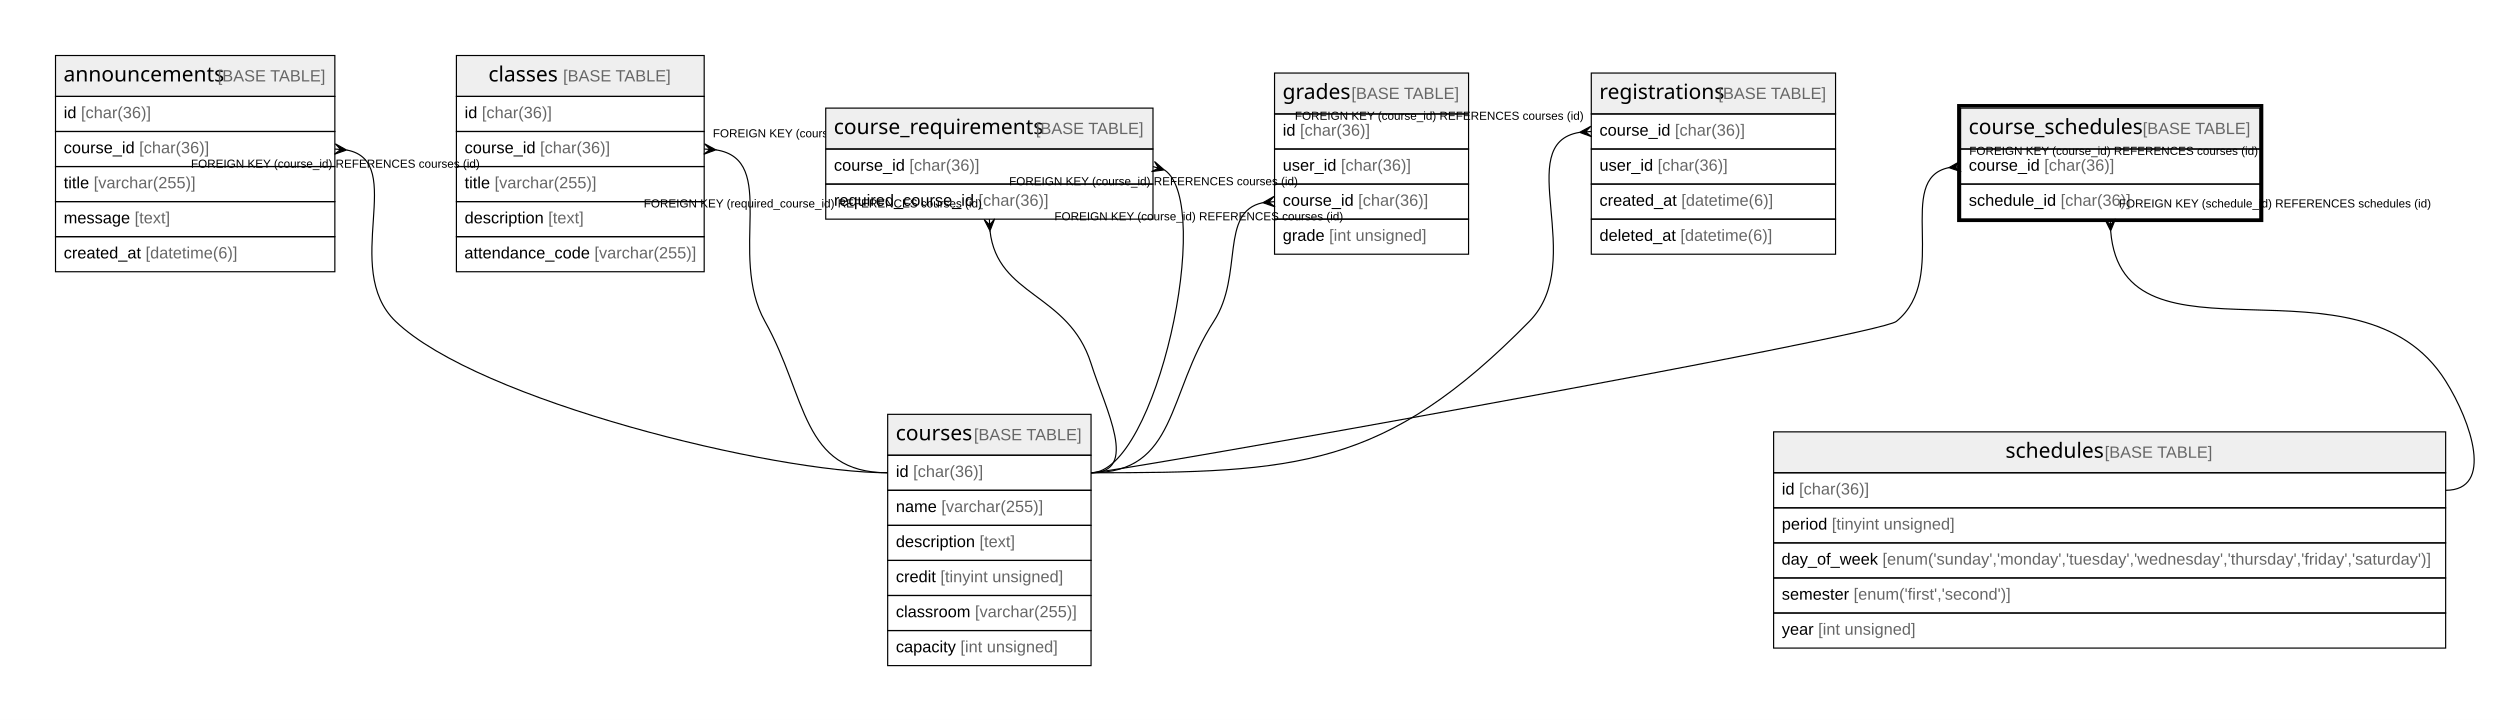
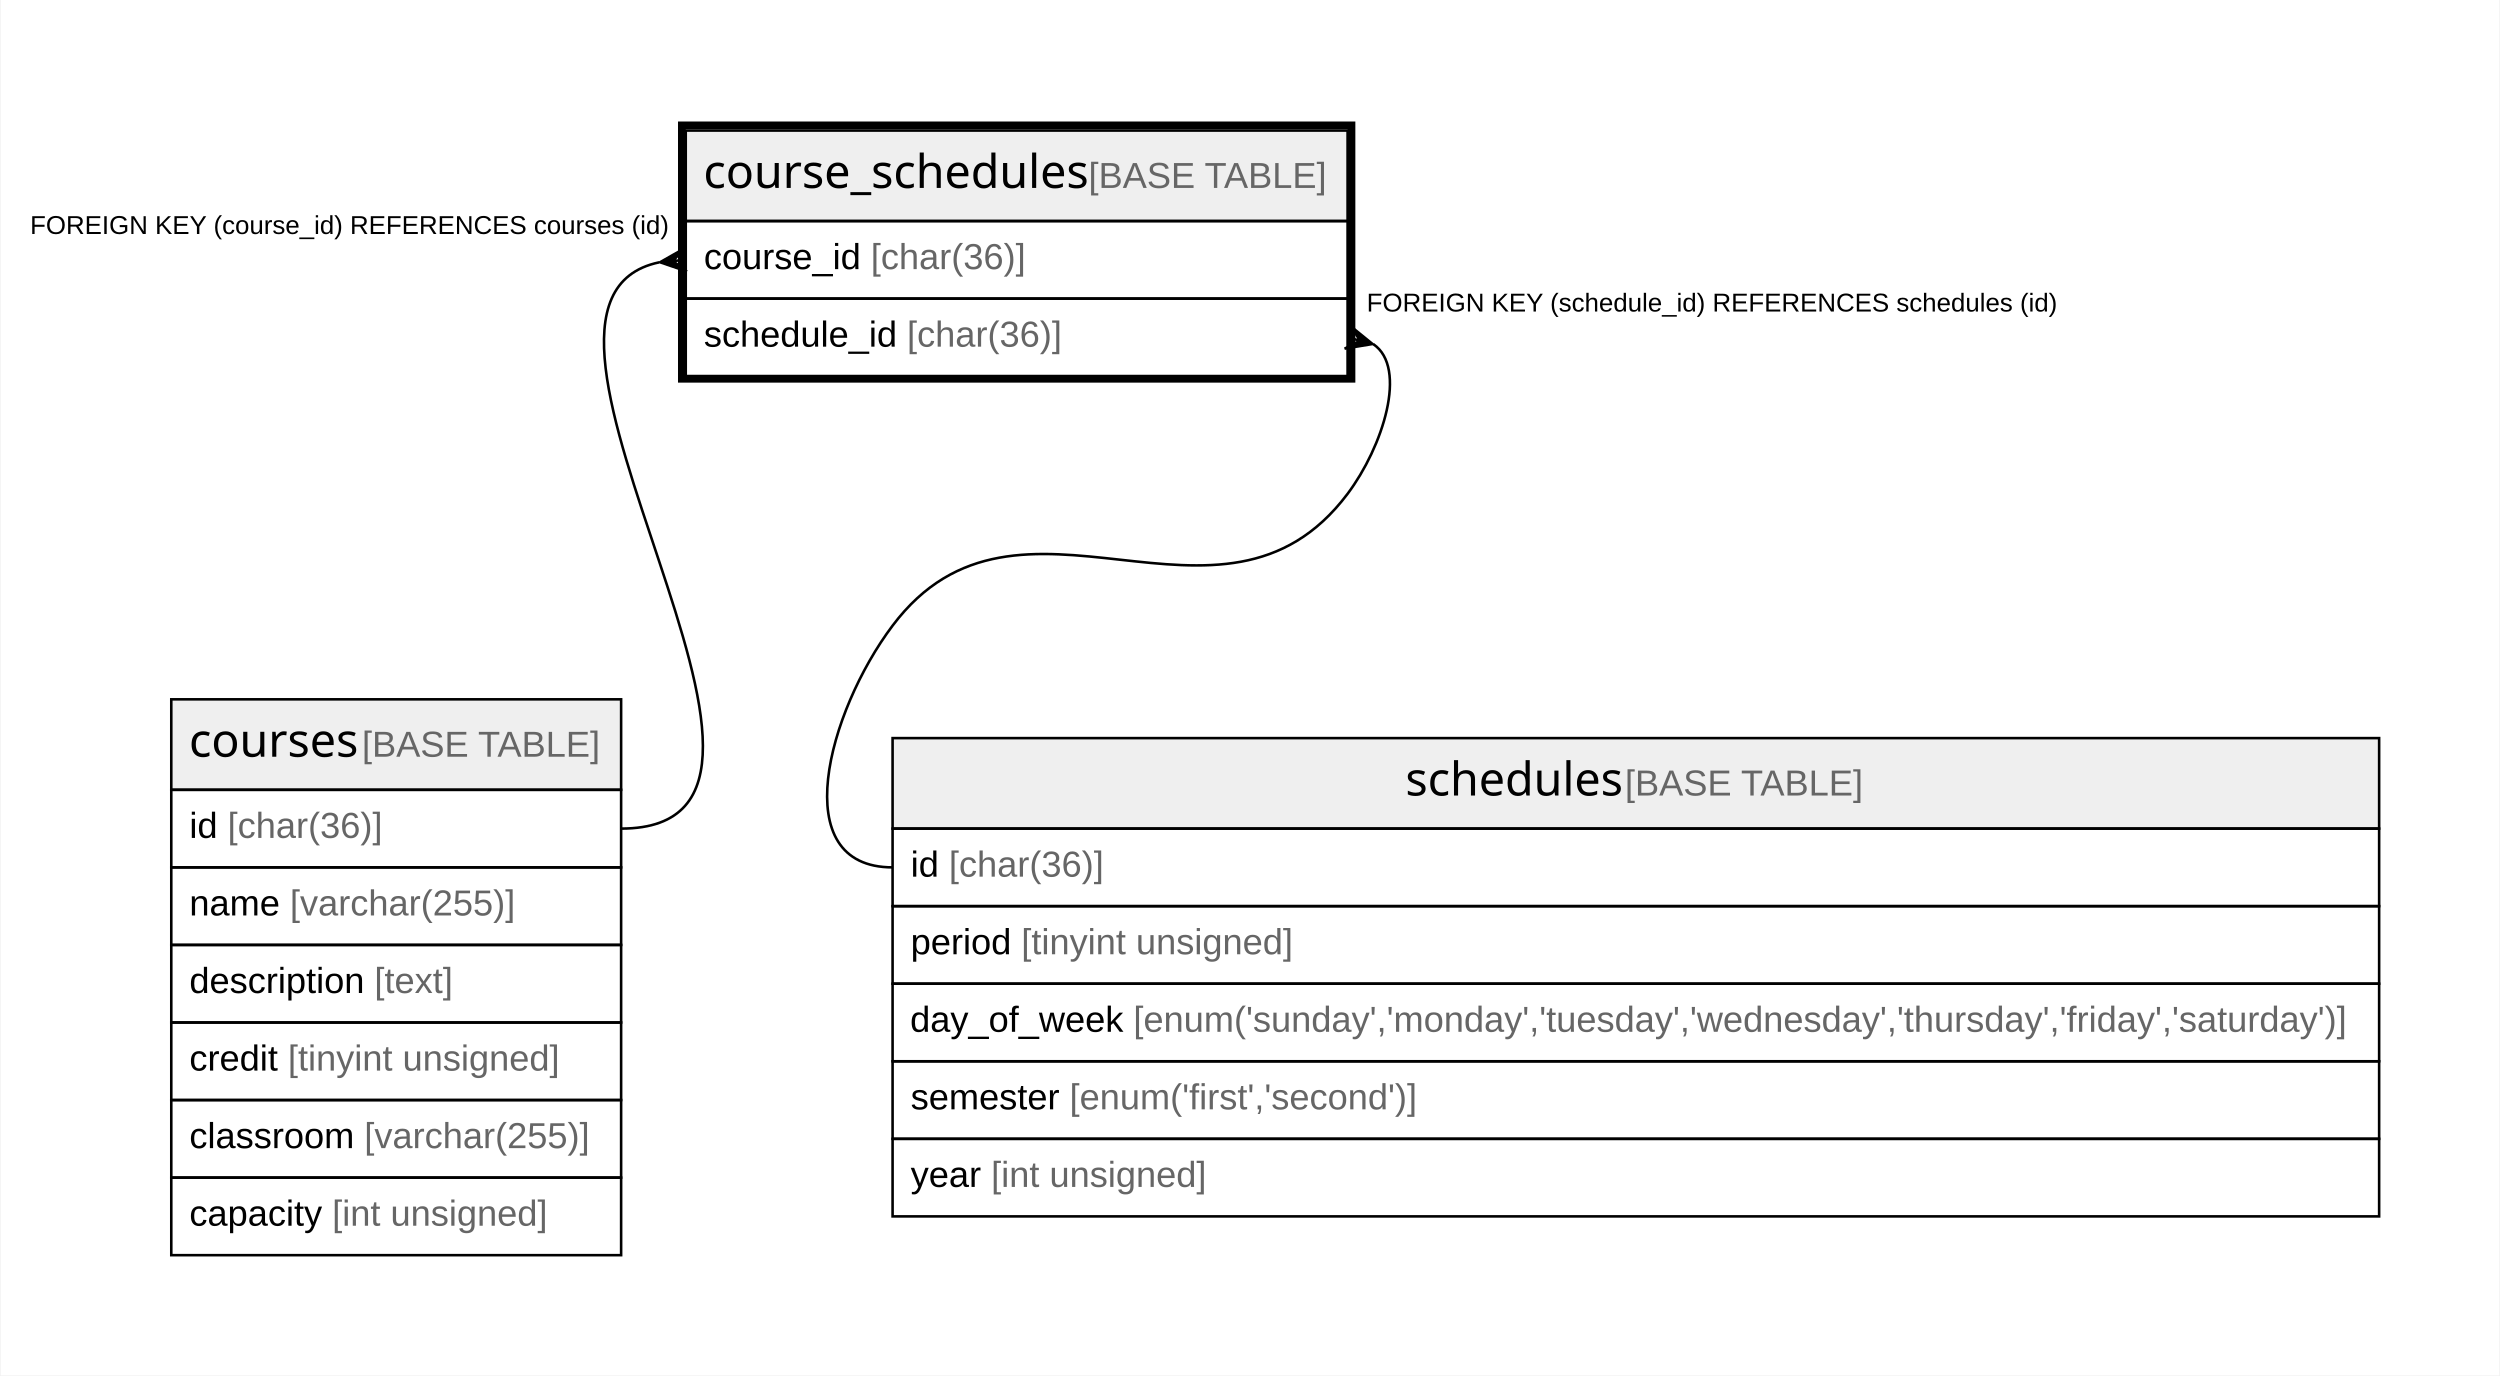
- <svg xmlns="http://www.w3.org/2000/svg" width="2139pt" height="616pt" viewBox="0.00 0.00 2139.00 616.00">
-   <g id="graph0" class="graph" transform="scale(1 1) rotate(0) translate(4 612)">
-     <polygon fill="#ffffff" stroke="transparent" points="-4,4 -4,-612 2135,-612 2135,4 -4,4" />
+ <svg xmlns="http://www.w3.org/2000/svg" width="967pt" height="532pt" viewBox="0.00 0.00 966.50 532.00">
+   <g id="graph0" class="graph" transform="scale(1 1) rotate(0) translate(4 528)">
+     <polygon fill="#ffffff" stroke="transparent" points="-4,4 -4,-528 962.5,-528 962.5,4 -4,4" />
    <g id="node1" class="node">
-       <polygon fill="#efefef" stroke="transparent" points="1673.5,-484.5 1673.5,-519.5 1929.5,-519.5 1929.5,-484.5 1673.5,-484.5" />
-       <polygon fill="none" stroke="#000000" points="1673.5,-484.5 1673.5,-519.5 1929.5,-519.5 1929.5,-484.5 1673.5,-484.5" />
-       <text text-anchor="start" x="1680.352" y="-497.3" font-family="Arial Bold" font-size="18.00" fill="#000000">course_schedules</text>
-       <text text-anchor="start" x="1825.394" y="-497.3" font-family="Arial" font-size="14.00" fill="#000000"> </text>
-       <text text-anchor="start" x="1829.285" y="-497.3" font-family="Arial" font-size="14.00" fill="#666666">[BASE TABLE]</text>
-       <polygon fill="none" stroke="#000000" points="1673.5,-454.5 1673.5,-484.5 1929.5,-484.5 1929.5,-454.5 1673.5,-454.5" />
-       <text text-anchor="start" x="1680.5" y="-465.9" font-family="Arial" font-size="14.00" fill="#000000">course_id </text>
-       <text text-anchor="start" x="1745.071" y="-465.9" font-family="Arial" font-size="14.00" fill="#666666">[char(36)]</text>
-       <polygon fill="none" stroke="#000000" points="1673.5,-424.5 1673.5,-454.5 1929.5,-454.5 1929.5,-424.5 1673.5,-424.5" />
-       <text text-anchor="start" x="1680.5" y="-435.9" font-family="Arial" font-size="14.00" fill="#000000">schedule_id </text>
-       <text text-anchor="start" x="1759.082" y="-435.9" font-family="Arial" font-size="14.00" fill="#666666">[char(36)]</text>
-       <polygon fill="none" stroke="#000000" stroke-width="3" points="1672,-423.5 1672,-521.5 1931,-521.5 1931,-423.5 1672,-423.5" />
+       <polygon fill="#efefef" stroke="transparent" points="261,-442.5 261,-477.5 517,-477.5 517,-442.5 261,-442.5" />
+       <polygon fill="none" stroke="#000000" points="261,-442.5 261,-477.5 517,-477.5 517,-442.5 261,-442.5" />
+       <text text-anchor="start" x="267.852" y="-455.3" font-family="Arial Bold" font-size="18.00" fill="#000000">course_schedules</text>
+       <text text-anchor="start" x="412.894" y="-455.3" font-family="Arial" font-size="14.00" fill="#000000"> </text>
+       <text text-anchor="start" x="416.785" y="-455.3" font-family="Arial" font-size="14.00" fill="#666666">[BASE TABLE]</text>
+       <polygon fill="none" stroke="#000000" points="261,-412.5 261,-442.5 517,-442.5 517,-412.5 261,-412.5" />
+       <text text-anchor="start" x="268" y="-423.9" font-family="Arial" font-size="14.00" fill="#000000">course_id </text>
+       <text text-anchor="start" x="332.571" y="-423.9" font-family="Arial" font-size="14.00" fill="#666666">[char(36)]</text>
+       <polygon fill="none" stroke="#000000" points="261,-382.5 261,-412.5 517,-412.5 517,-382.5 261,-382.5" />
+       <text text-anchor="start" x="268" y="-393.9" font-family="Arial" font-size="14.00" fill="#000000">schedule_id </text>
+       <text text-anchor="start" x="346.582" y="-393.9" font-family="Arial" font-size="14.00" fill="#666666">[char(36)]</text>
+       <polygon fill="none" stroke="#000000" stroke-width="3" points="259.5,-381.5 259.5,-479.5 518.5,-479.5 518.5,-381.5 259.5,-381.5" />
    </g>
    <g id="node2" class="node">
-       <polygon fill="#efefef" stroke="transparent" points="755.5,-222.5 755.5,-257.5 929.5,-257.5 929.5,-222.5 755.5,-222.5" />
-       <polygon fill="none" stroke="#000000" points="755.5,-222.5 755.5,-257.5 929.5,-257.5 929.5,-222.5 755.5,-222.5" />
-       <text text-anchor="start" x="762.368" y="-235.3" font-family="Arial Bold" font-size="18.00" fill="#000000">courses</text>
-       <text text-anchor="start" x="825.379" y="-235.3" font-family="Arial" font-size="14.00" fill="#000000"> </text>
-       <text text-anchor="start" x="829.269" y="-235.3" font-family="Arial" font-size="14.00" fill="#666666">[BASE TABLE]</text>
-       <polygon fill="none" stroke="#000000" points="755.5,-192.5 755.5,-222.5 929.5,-222.5 929.5,-192.5 755.5,-192.5" />
-       <text text-anchor="start" x="762.5" y="-203.9" font-family="Arial" font-size="14.00" fill="#000000">id </text>
-       <text text-anchor="start" x="777.28" y="-203.9" font-family="Arial" font-size="14.00" fill="#666666">[char(36)]</text>
-       <polygon fill="none" stroke="#000000" points="755.5,-162.5 755.5,-192.5 929.5,-192.5 929.5,-162.5 755.5,-162.5" />
-       <text text-anchor="start" x="762.5" y="-173.9" font-family="Arial" font-size="14.00" fill="#000000">name </text>
-       <text text-anchor="start" x="801.399" y="-173.9" font-family="Arial" font-size="14.00" fill="#666666">[varchar(255)]</text>
-       <polygon fill="none" stroke="#000000" points="755.5,-132.5 755.5,-162.5 929.5,-162.5 929.5,-132.5 755.5,-132.5" />
-       <text text-anchor="start" x="762.5" y="-143.9" font-family="Arial" font-size="14.00" fill="#000000">description </text>
-       <text text-anchor="start" x="834.068" y="-143.9" font-family="Arial" font-size="14.00" fill="#666666">[text]</text>
-       <polygon fill="none" stroke="#000000" points="755.5,-102.5 755.5,-132.5 929.5,-132.5 929.5,-102.5 755.5,-102.5" />
-       <text text-anchor="start" x="762.5" y="-113.9" font-family="Arial" font-size="14.00" fill="#000000">credit </text>
-       <text text-anchor="start" x="800.614" y="-113.9" font-family="Arial" font-size="14.00" fill="#666666">[tinyint unsigned]</text>
-       <polygon fill="none" stroke="#000000" points="755.5,-72.5 755.5,-102.5 929.5,-102.5 929.5,-72.5 755.5,-72.5" />
-       <text text-anchor="start" x="762.5" y="-83.9" font-family="Arial" font-size="14.00" fill="#000000">classroom </text>
-       <text text-anchor="start" x="830.166" y="-83.9" font-family="Arial" font-size="14.00" fill="#666666">[varchar(255)]</text>
-       <polygon fill="none" stroke="#000000" points="755.5,-42.5 755.5,-72.5 929.5,-72.5 929.5,-42.5 755.5,-42.5" />
-       <text text-anchor="start" x="762.5" y="-53.9" font-family="Arial" font-size="14.00" fill="#000000">capacity </text>
-       <text text-anchor="start" x="817.736" y="-53.9" font-family="Arial" font-size="14.00" fill="#666666">[int unsigned]</text>
+       <polygon fill="#efefef" stroke="transparent" points="62,-222.5 62,-257.5 236,-257.5 236,-222.5 62,-222.5" />
+       <polygon fill="none" stroke="#000000" points="62,-222.5 62,-257.5 236,-257.5 236,-222.5 62,-222.5" />
+       <text text-anchor="start" x="68.868" y="-235.3" font-family="Arial Bold" font-size="18.00" fill="#000000">courses</text>
+       <text text-anchor="start" x="131.879" y="-235.3" font-family="Arial" font-size="14.00" fill="#000000"> </text>
+       <text text-anchor="start" x="135.769" y="-235.3" font-family="Arial" font-size="14.00" fill="#666666">[BASE TABLE]</text>
+       <polygon fill="none" stroke="#000000" points="62,-192.5 62,-222.5 236,-222.5 236,-192.5 62,-192.5" />
+       <text text-anchor="start" x="69" y="-203.9" font-family="Arial" font-size="14.00" fill="#000000">id </text>
+       <text text-anchor="start" x="83.78" y="-203.9" font-family="Arial" font-size="14.00" fill="#666666">[char(36)]</text>
+       <polygon fill="none" stroke="#000000" points="62,-162.5 62,-192.5 236,-192.5 236,-162.5 62,-162.5" />
+       <text text-anchor="start" x="69" y="-173.9" font-family="Arial" font-size="14.00" fill="#000000">name </text>
+       <text text-anchor="start" x="107.899" y="-173.9" font-family="Arial" font-size="14.00" fill="#666666">[varchar(255)]</text>
+       <polygon fill="none" stroke="#000000" points="62,-132.5 62,-162.5 236,-162.5 236,-132.5 62,-132.5" />
+       <text text-anchor="start" x="69" y="-143.9" font-family="Arial" font-size="14.00" fill="#000000">description </text>
+       <text text-anchor="start" x="140.568" y="-143.9" font-family="Arial" font-size="14.00" fill="#666666">[text]</text>
+       <polygon fill="none" stroke="#000000" points="62,-102.5 62,-132.5 236,-132.5 236,-102.5 62,-102.5" />
+       <text text-anchor="start" x="69" y="-113.9" font-family="Arial" font-size="14.00" fill="#000000">credit </text>
+       <text text-anchor="start" x="107.114" y="-113.9" font-family="Arial" font-size="14.00" fill="#666666">[tinyint unsigned]</text>
+       <polygon fill="none" stroke="#000000" points="62,-72.5 62,-102.5 236,-102.5 236,-72.5 62,-72.5" />
+       <text text-anchor="start" x="69" y="-83.9" font-family="Arial" font-size="14.00" fill="#000000">classroom </text>
+       <text text-anchor="start" x="136.666" y="-83.9" font-family="Arial" font-size="14.00" fill="#666666">[varchar(255)]</text>
+       <polygon fill="none" stroke="#000000" points="62,-42.5 62,-72.5 236,-72.5 236,-42.5 62,-42.5" />
+       <text text-anchor="start" x="69" y="-53.9" font-family="Arial" font-size="14.00" fill="#000000">capacity </text>
+       <text text-anchor="start" x="124.236" y="-53.9" font-family="Arial" font-size="14.00" fill="#666666">[int unsigned]</text>
    </g>
    <g id="edge1" class="edge">
-       <path fill="none" stroke="#000000" d="M1663.503,-468.578C1616.198,-458.859 1665.114,-374.816 1618.5,-337 1603.377,-324.731 948.974,-207.5 929.5,-207.5" />
-       <polygon fill="#000000" stroke="#000000" points="1663.542,-468.582 1673.087,-473.981 1668.521,-469.041 1673.5,-469.5 1673.5,-469.5 1673.5,-469.5 1668.521,-469.041 1673.913,-465.019 1663.542,-468.582 1663.542,-468.582" />
-       <text text-anchor="start" x="1680.886" y="-479.5" font-family="Arial" font-size="10.00" fill="#000000">FOREIGN KEY (course_id) REFERENCES courses (id)</text>
-     </g>
-     <g id="node8" class="node">
-       <polygon fill="#efefef" stroke="transparent" points="1513.5,-207.5 1513.5,-242.5 2088.5,-242.5 2088.5,-207.5 1513.5,-207.5" />
-       <polygon fill="none" stroke="#000000" points="1513.5,-207.5 1513.5,-242.5 2088.5,-242.5 2088.5,-207.5 1513.5,-207.5" />
-       <text text-anchor="start" x="1711.861" y="-220.3" font-family="Arial Bold" font-size="18.00" fill="#000000">schedules</text>
-       <text text-anchor="start" x="1792.886" y="-220.3" font-family="Arial" font-size="14.00" fill="#000000"> </text>
-       <text text-anchor="start" x="1796.776" y="-220.3" font-family="Arial" font-size="14.00" fill="#666666">[BASE TABLE]</text>
-       <polygon fill="none" stroke="#000000" points="1513.5,-177.5 1513.5,-207.5 2088.5,-207.5 2088.5,-177.5 1513.5,-177.5" />
-       <text text-anchor="start" x="1520.5" y="-188.9" font-family="Arial" font-size="14.00" fill="#000000">id </text>
-       <text text-anchor="start" x="1535.28" y="-188.9" font-family="Arial" font-size="14.00" fill="#666666">[char(36)]</text>
-       <polygon fill="none" stroke="#000000" points="1513.5,-147.5 1513.5,-177.5 2088.5,-177.5 2088.5,-147.5 1513.5,-147.5" />
-       <text text-anchor="start" x="1520.5" y="-158.9" font-family="Arial" font-size="14.00" fill="#000000">period </text>
-       <text text-anchor="start" x="1563.288" y="-158.9" font-family="Arial" font-size="14.00" fill="#666666">[tinyint unsigned]</text>
-       <polygon fill="none" stroke="#000000" points="1513.5,-117.5 1513.5,-147.5 2088.5,-147.5 2088.5,-117.5 1513.5,-117.5" />
-       <text text-anchor="start" x="1520.276" y="-128.9" font-family="Arial" font-size="14.00" fill="#000000">day_of_week </text>
-       <text text-anchor="start" x="1606.642" y="-128.9" font-family="Arial" font-size="14.00" fill="#666666">[enum('sunday','monday','tuesday','wednesday','thursday','friday','saturday')]</text>
-       <polygon fill="none" stroke="#000000" points="1513.5,-87.5 1513.5,-117.5 2088.5,-117.5 2088.5,-87.5 1513.5,-87.5" />
-       <text text-anchor="start" x="1520.5" y="-98.9" font-family="Arial" font-size="14.00" fill="#000000">semester </text>
-       <text text-anchor="start" x="1581.95" y="-98.9" font-family="Arial" font-size="14.00" fill="#666666">[enum('first','second')]</text>
-       <polygon fill="none" stroke="#000000" points="1513.5,-57.5 1513.5,-87.5 2088.5,-87.5 2088.5,-57.5 1513.5,-57.5" />
-       <text text-anchor="start" x="1520.5" y="-68.9" font-family="Arial" font-size="14.00" fill="#000000">year </text>
-       <text text-anchor="start" x="1551.616" y="-68.9" font-family="Arial" font-size="14.00" fill="#666666">[int unsigned]</text>
-     </g>
-     <g id="edge8" class="edge">
-       <path fill="none" stroke="#000000" d="M1801.904,-414.215C1812.162,-288.962 2015.108,-402.908 2088.5,-286 2110.595,-250.805 2130.056,-192.5 2088.5,-192.5" />
-       <polygon fill="#000000" stroke="#000000" points="1801.892,-414.508 1797.004,-424.323 1801.696,-419.504 1801.5,-424.5 1801.5,-424.5 1801.5,-424.5 1801.696,-419.504 1805.996,-424.677 1801.892,-414.508 1801.892,-414.508" />
-       <text text-anchor="start" x="1808.878" y="-434.5" font-family="Arial" font-size="10.00" fill="#000000">FOREIGN KEY (schedule_id) REFERENCES schedules (id)</text>
+       <path fill="none" stroke="#000000" d="M250.673,-426.519C175.604,-410.648 330.563,-207.5 236,-207.5" />
+       <polygon fill="#000000" stroke="#000000" points="251.045,-426.554 260.575,-431.98 256.022,-427.027 261,-427.5 261,-427.5 261,-427.5 256.022,-427.027 261.425,-423.02 251.045,-426.554 251.045,-426.554" />
+       <text text-anchor="start" x="7.386" y="-437.5" font-family="Arial" font-size="10.00" fill="#000000">FOREIGN KEY (course_id) REFERENCES courses (id)</text>
    </g>
    <g id="node3" class="node">
-       <polygon fill="#efefef" stroke="transparent" points="43.5,-529.5 43.5,-564.5 282.5,-564.5 282.5,-529.5 43.5,-529.5" />
-       <polygon fill="none" stroke="#000000" points="43.5,-529.5 43.5,-564.5 282.5,-564.5 282.5,-529.5 43.5,-529.5" />
-       <text text-anchor="start" x="50.348" y="-542.3" font-family="Arial Bold" font-size="18.00" fill="#000000">announcements</text>
-       <text text-anchor="start" x="178.398" y="-542.3" font-family="Arial" font-size="14.00" fill="#000000"> </text>
-       <text text-anchor="start" x="182.289" y="-542.3" font-family="Arial" font-size="14.00" fill="#666666">[BASE TABLE]</text>
-       <polygon fill="none" stroke="#000000" points="43.5,-499.5 43.5,-529.5 282.5,-529.5 282.5,-499.5 43.5,-499.5" />
-       <text text-anchor="start" x="50.5" y="-510.9" font-family="Arial" font-size="14.00" fill="#000000">id </text>
-       <text text-anchor="start" x="65.28" y="-510.9" font-family="Arial" font-size="14.00" fill="#666666">[char(36)]</text>
-       <polygon fill="none" stroke="#000000" points="43.5,-469.5 43.5,-499.5 282.5,-499.5 282.5,-469.5 43.5,-469.5" />
-       <text text-anchor="start" x="50.5" y="-480.9" font-family="Arial" font-size="14.00" fill="#000000">course_id </text>
-       <text text-anchor="start" x="115.071" y="-480.9" font-family="Arial" font-size="14.00" fill="#666666">[char(36)]</text>
-       <polygon fill="none" stroke="#000000" points="43.5,-439.5 43.5,-469.5 282.5,-469.5 282.5,-439.5 43.5,-439.5" />
-       <text text-anchor="start" x="50.5" y="-450.9" font-family="Arial" font-size="14.00" fill="#000000">title </text>
-       <text text-anchor="start" x="76.168" y="-450.9" font-family="Arial" font-size="14.00" fill="#666666">[varchar(255)]</text>
-       <polygon fill="none" stroke="#000000" points="43.5,-409.5 43.5,-439.5 282.5,-439.5 282.5,-409.5 43.5,-409.5" />
-       <text text-anchor="start" x="50.5" y="-420.9" font-family="Arial" font-size="14.00" fill="#000000">message </text>
-       <text text-anchor="start" x="111.182" y="-420.9" font-family="Arial" font-size="14.00" fill="#666666">[text]</text>
-       <polygon fill="none" stroke="#000000" points="43.5,-379.5 43.5,-409.5 282.5,-409.5 282.5,-379.5 43.5,-379.5" />
-       <text text-anchor="start" x="50.5" y="-390.9" font-family="Arial" font-size="14.00" fill="#000000">created_at </text>
-       <text text-anchor="start" x="120.528" y="-390.9" font-family="Arial" font-size="14.00" fill="#666666">[datetime(6)]</text>
+       <polygon fill="#efefef" stroke="transparent" points="341,-207.5 341,-242.5 916,-242.5 916,-207.5 341,-207.5" />
+       <polygon fill="none" stroke="#000000" points="341,-207.5 341,-242.5 916,-242.5 916,-207.5 341,-207.5" />
+       <text text-anchor="start" x="539.361" y="-220.3" font-family="Arial Bold" font-size="18.00" fill="#000000">schedules</text>
+       <text text-anchor="start" x="620.386" y="-220.3" font-family="Arial" font-size="14.00" fill="#000000"> </text>
+       <text text-anchor="start" x="624.276" y="-220.3" font-family="Arial" font-size="14.00" fill="#666666">[BASE TABLE]</text>
+       <polygon fill="none" stroke="#000000" points="341,-177.5 341,-207.5 916,-207.5 916,-177.5 341,-177.5" />
+       <text text-anchor="start" x="348" y="-188.9" font-family="Arial" font-size="14.00" fill="#000000">id </text>
+       <text text-anchor="start" x="362.78" y="-188.9" font-family="Arial" font-size="14.00" fill="#666666">[char(36)]</text>
+       <polygon fill="none" stroke="#000000" points="341,-147.5 341,-177.5 916,-177.5 916,-147.5 341,-147.5" />
+       <text text-anchor="start" x="348" y="-158.9" font-family="Arial" font-size="14.00" fill="#000000">period </text>
+       <text text-anchor="start" x="390.788" y="-158.9" font-family="Arial" font-size="14.00" fill="#666666">[tinyint unsigned]</text>
+       <polygon fill="none" stroke="#000000" points="341,-117.5 341,-147.5 916,-147.5 916,-117.5 341,-117.5" />
+       <text text-anchor="start" x="347.776" y="-128.9" font-family="Arial" font-size="14.00" fill="#000000">day_of_week </text>
+       <text text-anchor="start" x="434.142" y="-128.9" font-family="Arial" font-size="14.00" fill="#666666">[enum('sunday','monday','tuesday','wednesday','thursday','friday','saturday')]</text>
+       <polygon fill="none" stroke="#000000" points="341,-87.5 341,-117.5 916,-117.5 916,-87.5 341,-87.5" />
+       <text text-anchor="start" x="348" y="-98.9" font-family="Arial" font-size="14.00" fill="#000000">semester </text>
+       <text text-anchor="start" x="409.45" y="-98.9" font-family="Arial" font-size="14.00" fill="#666666">[enum('first','second')]</text>
+       <polygon fill="none" stroke="#000000" points="341,-57.5 341,-87.5 916,-87.5 916,-57.5 341,-57.5" />
+       <text text-anchor="start" x="348" y="-68.9" font-family="Arial" font-size="14.00" fill="#000000">year </text>
+       <text text-anchor="start" x="379.116" y="-68.9" font-family="Arial" font-size="14.00" fill="#666666">[int unsigned]</text>
    </g>
    <g id="edge2" class="edge">
-       <path fill="none" stroke="#000000" d="M292.715,-483.633C344.964,-473.786 287.105,-382.512 334.5,-337 405.101,-269.204 657.618,-207.5 755.5,-207.5" />
-       <polygon fill="#000000" stroke="#000000" points="292.464,-483.654 282.12,-480.016 287.482,-484.077 282.5,-484.5 282.5,-484.5 282.5,-484.5 287.482,-484.077 282.88,-488.984 292.464,-483.654 292.464,-483.654" />
-       <text text-anchor="start" x="159.386" y="-468.5" font-family="Arial" font-size="10.00" fill="#000000">FOREIGN KEY (course_id) REFERENCES courses (id)</text>
-     </g>
-     <g id="node4" class="node">
-       <polygon fill="#efefef" stroke="transparent" points="386.5,-529.5 386.5,-564.5 598.5,-564.5 598.5,-529.5 386.5,-529.5" />
-       <polygon fill="none" stroke="#000000" points="386.5,-529.5 386.5,-564.5 598.5,-564.5 598.5,-529.5 386.5,-529.5" />
-       <text text-anchor="start" x="413.87" y="-542.3" font-family="Arial Bold" font-size="18.00" fill="#000000">classes</text>
-       <text text-anchor="start" x="473.876" y="-542.3" font-family="Arial" font-size="14.00" fill="#000000"> </text>
-       <text text-anchor="start" x="477.767" y="-542.3" font-family="Arial" font-size="14.00" fill="#666666">[BASE TABLE]</text>
-       <polygon fill="none" stroke="#000000" points="386.5,-499.5 386.5,-529.5 598.5,-529.5 598.5,-499.5 386.5,-499.5" />
-       <text text-anchor="start" x="393.5" y="-510.9" font-family="Arial" font-size="14.00" fill="#000000">id </text>
-       <text text-anchor="start" x="408.28" y="-510.9" font-family="Arial" font-size="14.00" fill="#666666">[char(36)]</text>
-       <polygon fill="none" stroke="#000000" points="386.5,-469.5 386.5,-499.5 598.5,-499.5 598.5,-469.5 386.5,-469.5" />
-       <text text-anchor="start" x="393.5" y="-480.9" font-family="Arial" font-size="14.00" fill="#000000">course_id </text>
-       <text text-anchor="start" x="458.071" y="-480.9" font-family="Arial" font-size="14.00" fill="#666666">[char(36)]</text>
-       <polygon fill="none" stroke="#000000" points="386.5,-439.5 386.5,-469.5 598.5,-469.5 598.5,-439.5 386.5,-439.5" />
-       <text text-anchor="start" x="393.5" y="-450.9" font-family="Arial" font-size="14.00" fill="#000000">title </text>
-       <text text-anchor="start" x="419.168" y="-450.9" font-family="Arial" font-size="14.00" fill="#666666">[varchar(255)]</text>
-       <polygon fill="none" stroke="#000000" points="386.5,-409.5 386.5,-439.5 598.5,-439.5 598.5,-409.5 386.5,-409.5" />
-       <text text-anchor="start" x="393.5" y="-420.9" font-family="Arial" font-size="14.00" fill="#000000">description </text>
-       <text text-anchor="start" x="465.068" y="-420.9" font-family="Arial" font-size="14.00" fill="#666666">[text]</text>
-       <polygon fill="none" stroke="#000000" points="386.5,-379.5 386.5,-409.5 598.5,-409.5 598.5,-379.5 386.5,-379.5" />
-       <text text-anchor="start" x="393.3" y="-390.9" font-family="Arial" font-size="14.00" fill="#000000">attendance_code </text>
-       <text text-anchor="start" x="504.581" y="-390.9" font-family="Arial" font-size="14.00" fill="#666666">[varchar(255)]</text>
-     </g>
-     <g id="edge3" class="edge">
-       <path fill="none" stroke="#000000" d="M608.518,-483.792C662.821,-475.414 618.349,-394.462 650.5,-337 686.68,-272.336 681.403,-207.5 755.5,-207.5" />
-       <polygon fill="#000000" stroke="#000000" points="608.475,-483.795 598.183,-480.011 603.488,-484.147 598.5,-484.5 598.5,-484.5 598.5,-484.5 603.488,-484.147 598.817,-488.989 608.475,-483.795 608.475,-483.795" />
-       <text text-anchor="start" x="605.886" y="-494.5" font-family="Arial" font-size="10.00" fill="#000000">FOREIGN KEY (course_id) REFERENCES courses (id)</text>
-     </g>
-     <g id="node5" class="node">
-       <polygon fill="#efefef" stroke="transparent" points="702.5,-484.5 702.5,-519.5 982.5,-519.5 982.5,-484.5 702.5,-484.5" />
-       <polygon fill="none" stroke="#000000" points="702.5,-484.5 702.5,-519.5 982.5,-519.5 982.5,-484.5 702.5,-484.5" />
-       <text text-anchor="start" x="709.36" y="-497.3" font-family="Arial Bold" font-size="18.00" fill="#000000">course_requirements</text>
-       <text text-anchor="start" x="878.387" y="-497.3" font-family="Arial" font-size="14.00" fill="#000000"> </text>
-       <text text-anchor="start" x="882.277" y="-497.3" font-family="Arial" font-size="14.00" fill="#666666">[BASE TABLE]</text>
-       <polygon fill="none" stroke="#000000" points="702.5,-454.5 702.5,-484.5 982.5,-484.5 982.5,-454.5 702.5,-454.5" />
-       <text text-anchor="start" x="709.5" y="-465.9" font-family="Arial" font-size="14.00" fill="#000000">course_id </text>
-       <text text-anchor="start" x="774.071" y="-465.9" font-family="Arial" font-size="14.00" fill="#666666">[char(36)]</text>
-       <polygon fill="none" stroke="#000000" points="702.5,-424.5 702.5,-454.5 982.5,-454.5 982.5,-424.5 702.5,-424.5" />
-       <text text-anchor="start" x="709.5" y="-435.9" font-family="Arial" font-size="14.00" fill="#000000">required_course_id </text>
-       <text text-anchor="start" x="833.194" y="-435.9" font-family="Arial" font-size="14.00" fill="#666666">[char(36)]</text>
-     </g>
-     <g id="edge4" class="edge">
-       <path fill="none" stroke="#000000" d="M992.346,-466.558C1035.252,-437.773 985.189,-207.5 929.5,-207.5" />
-       <polygon fill="#000000" stroke="#000000" points="992.081,-466.637 981.212,-465.188 987.291,-468.068 982.5,-469.5 982.5,-469.5 982.5,-469.5 987.291,-468.068 983.788,-473.812 992.081,-466.637 992.081,-466.637" />
-       <text text-anchor="start" x="859.386" y="-453.5" font-family="Arial" font-size="10.00" fill="#000000">FOREIGN KEY (course_id) REFERENCES courses (id)</text>
-     </g>
-     <g id="edge5" class="edge">
-       <path fill="none" stroke="#000000" d="M843.04,-414.481C849.408,-357.966 910.289,-361.629 929.5,-301 942.052,-261.386 971.056,-207.5 929.5,-207.5" />
-       <polygon fill="#000000" stroke="#000000" points="843.038,-414.514 838.006,-424.258 842.769,-419.507 842.5,-424.5 842.5,-424.5 842.5,-424.5 842.769,-419.507 846.994,-424.742 843.038,-414.514 843.038,-414.514" />
-       <text text-anchor="start" x="546.77" y="-434.5" font-family="Arial" font-size="10.00" fill="#000000">FOREIGN KEY (required_course_id) REFERENCES courses (id)</text>
-     </g>
-     <g id="node6" class="node">
-       <polygon fill="#efefef" stroke="transparent" points="1086.5,-514.5 1086.5,-549.5 1252.5,-549.5 1252.5,-514.5 1086.5,-514.5" />
-       <polygon fill="none" stroke="#000000" points="1086.5,-514.5 1086.5,-549.5 1252.5,-549.5 1252.5,-514.5 1086.5,-514.5" />
-       <text text-anchor="start" x="1093.365" y="-527.3" font-family="Arial Bold" font-size="18.00" fill="#000000">grades</text>
-       <text text-anchor="start" x="1148.382" y="-527.3" font-family="Arial" font-size="14.00" fill="#000000"> </text>
-       <text text-anchor="start" x="1152.272" y="-527.3" font-family="Arial" font-size="14.00" fill="#666666">[BASE TABLE]</text>
-       <polygon fill="none" stroke="#000000" points="1086.5,-484.5 1086.5,-514.5 1252.5,-514.5 1252.5,-484.5 1086.5,-484.5" />
-       <text text-anchor="start" x="1093.5" y="-495.9" font-family="Arial" font-size="14.00" fill="#000000">id </text>
-       <text text-anchor="start" x="1108.28" y="-495.9" font-family="Arial" font-size="14.00" fill="#666666">[char(36)]</text>
-       <polygon fill="none" stroke="#000000" points="1086.5,-454.5 1086.5,-484.5 1252.5,-484.5 1252.5,-454.5 1086.5,-454.5" />
-       <text text-anchor="start" x="1093.5" y="-465.9" font-family="Arial" font-size="14.00" fill="#000000">user_id </text>
-       <text text-anchor="start" x="1143.288" y="-465.9" font-family="Arial" font-size="14.00" fill="#666666">[char(36)]</text>
-       <polygon fill="none" stroke="#000000" points="1086.5,-424.5 1086.5,-454.5 1252.5,-454.5 1252.5,-424.5 1086.5,-424.5" />
-       <text text-anchor="start" x="1093.5" y="-435.9" font-family="Arial" font-size="14.00" fill="#000000">course_id </text>
-       <text text-anchor="start" x="1158.071" y="-435.9" font-family="Arial" font-size="14.00" fill="#666666">[char(36)]</text>
-       <polygon fill="none" stroke="#000000" points="1086.5,-394.5 1086.5,-424.5 1252.5,-424.5 1252.5,-394.5 1086.5,-394.5" />
-       <text text-anchor="start" x="1093.5" y="-405.9" font-family="Arial" font-size="14.00" fill="#000000">grade </text>
-       <text text-anchor="start" x="1133.182" y="-405.9" font-family="Arial" font-size="14.00" fill="#666666">[int unsigned]</text>
-     </g>
-     <g id="edge6" class="edge">
-       <path fill="none" stroke="#000000" d="M1076.36,-438.546C1039.106,-430.739 1060.234,-376.676 1034.5,-337 994.179,-274.834 1003.597,-207.5 929.5,-207.5" />
-       <polygon fill="#000000" stroke="#000000" points="1076.544,-438.563 1086.078,-443.98 1081.522,-439.031 1086.5,-439.5 1086.5,-439.5 1086.5,-439.5 1081.522,-439.031 1086.922,-435.02 1076.544,-438.563 1076.544,-438.563" />
-       <text text-anchor="start" x="898.136" y="-423.5" font-family="Arial" font-size="10.00" fill="#000000">FOREIGN KEY (course_id) REFERENCES courses (id)</text>
-     </g>
-     <g id="node7" class="node">
-       <polygon fill="#efefef" stroke="transparent" points="1357.5,-514.5 1357.5,-549.5 1566.5,-549.5 1566.5,-514.5 1357.5,-514.5" />
-       <polygon fill="none" stroke="#000000" points="1357.5,-514.5 1357.5,-549.5 1566.5,-549.5 1566.5,-514.5 1357.5,-514.5" />
-       <text text-anchor="start" x="1364.369" y="-527.3" font-family="Arial Bold" font-size="18.00" fill="#000000">registrations</text>
-       <text text-anchor="start" x="1462.377" y="-527.3" font-family="Arial" font-size="14.00" fill="#000000"> </text>
-       <text text-anchor="start" x="1466.268" y="-527.3" font-family="Arial" font-size="14.00" fill="#666666">[BASE TABLE]</text>
-       <polygon fill="none" stroke="#000000" points="1357.5,-484.5 1357.5,-514.5 1566.5,-514.5 1566.5,-484.5 1357.5,-484.5" />
-       <text text-anchor="start" x="1364.5" y="-495.9" font-family="Arial" font-size="14.00" fill="#000000">course_id </text>
-       <text text-anchor="start" x="1429.071" y="-495.9" font-family="Arial" font-size="14.00" fill="#666666">[char(36)]</text>
-       <polygon fill="none" stroke="#000000" points="1357.5,-454.5 1357.5,-484.5 1566.5,-484.5 1566.5,-454.5 1357.5,-454.5" />
-       <text text-anchor="start" x="1364.5" y="-465.9" font-family="Arial" font-size="14.00" fill="#000000">user_id </text>
-       <text text-anchor="start" x="1414.288" y="-465.9" font-family="Arial" font-size="14.00" fill="#666666">[char(36)]</text>
-       <polygon fill="none" stroke="#000000" points="1357.5,-424.5 1357.5,-454.5 1566.5,-454.5 1566.5,-424.5 1357.5,-424.5" />
-       <text text-anchor="start" x="1364.5" y="-435.9" font-family="Arial" font-size="14.00" fill="#000000">created_at </text>
-       <text text-anchor="start" x="1434.528" y="-435.9" font-family="Arial" font-size="14.00" fill="#666666">[datetime(6)]</text>
-       <polygon fill="none" stroke="#000000" points="1357.5,-394.5 1357.5,-424.5 1566.5,-424.5 1566.5,-394.5 1357.5,-394.5" />
-       <text text-anchor="start" x="1364.5" y="-405.9" font-family="Arial" font-size="14.00" fill="#000000">deleted_at </text>
-       <text text-anchor="start" x="1433.757" y="-405.9" font-family="Arial" font-size="14.00" fill="#666666">[datetime(6)]</text>
-     </g>
-     <g id="edge7" class="edge">
-       <path fill="none" stroke="#000000" d="M1347.428,-498.744C1288.668,-489.051 1355.151,-388.532 1304.5,-337 1180.899,-211.25 1105.825,-207.5 929.5,-207.5" />
-       <polygon fill="#000000" stroke="#000000" points="1347.528,-498.752 1357.163,-503.987 1352.514,-499.126 1357.5,-499.5 1357.5,-499.5 1357.5,-499.5 1352.514,-499.126 1357.837,-495.013 1347.528,-498.752 1347.528,-498.752" />
-       <text text-anchor="start" x="1103.886" y="-509.5" font-family="Arial" font-size="10.00" fill="#000000">FOREIGN KEY (course_id) REFERENCES courses (id)</text>
+       <path fill="none" stroke="#000000" d="M526.971,-394.859C540.401,-385.739 530.628,-355.138 517,-337 468.079,-271.891 389.921,-351.109 341,-286 316.038,-252.777 299.444,-192.5 341,-192.5" />
+       <polygon fill="#000000" stroke="#000000" points="526.667,-394.94 515.848,-393.15 521.833,-396.22 517,-397.5 517,-397.5 517,-397.5 521.833,-396.22 518.152,-401.85 526.667,-394.94 526.667,-394.94" />
+       <text text-anchor="start" x="524.378" y="-407.5" font-family="Arial" font-size="10.00" fill="#000000">FOREIGN KEY (schedule_id) REFERENCES schedules (id)</text>
    </g>
  </g>
</svg>
